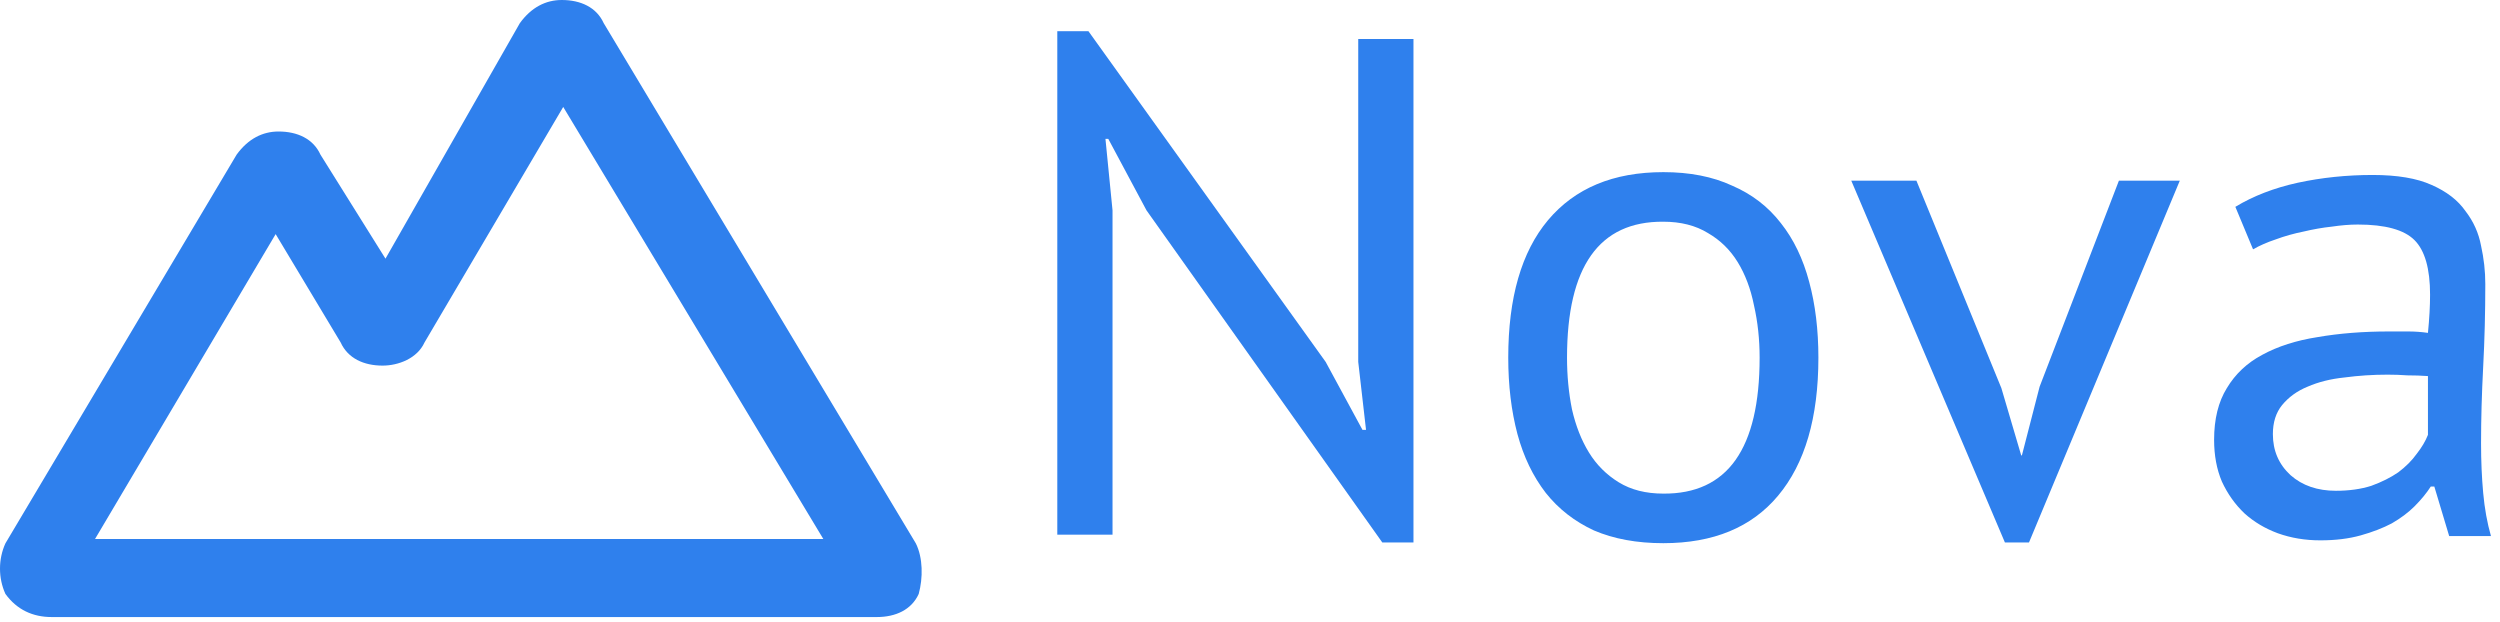
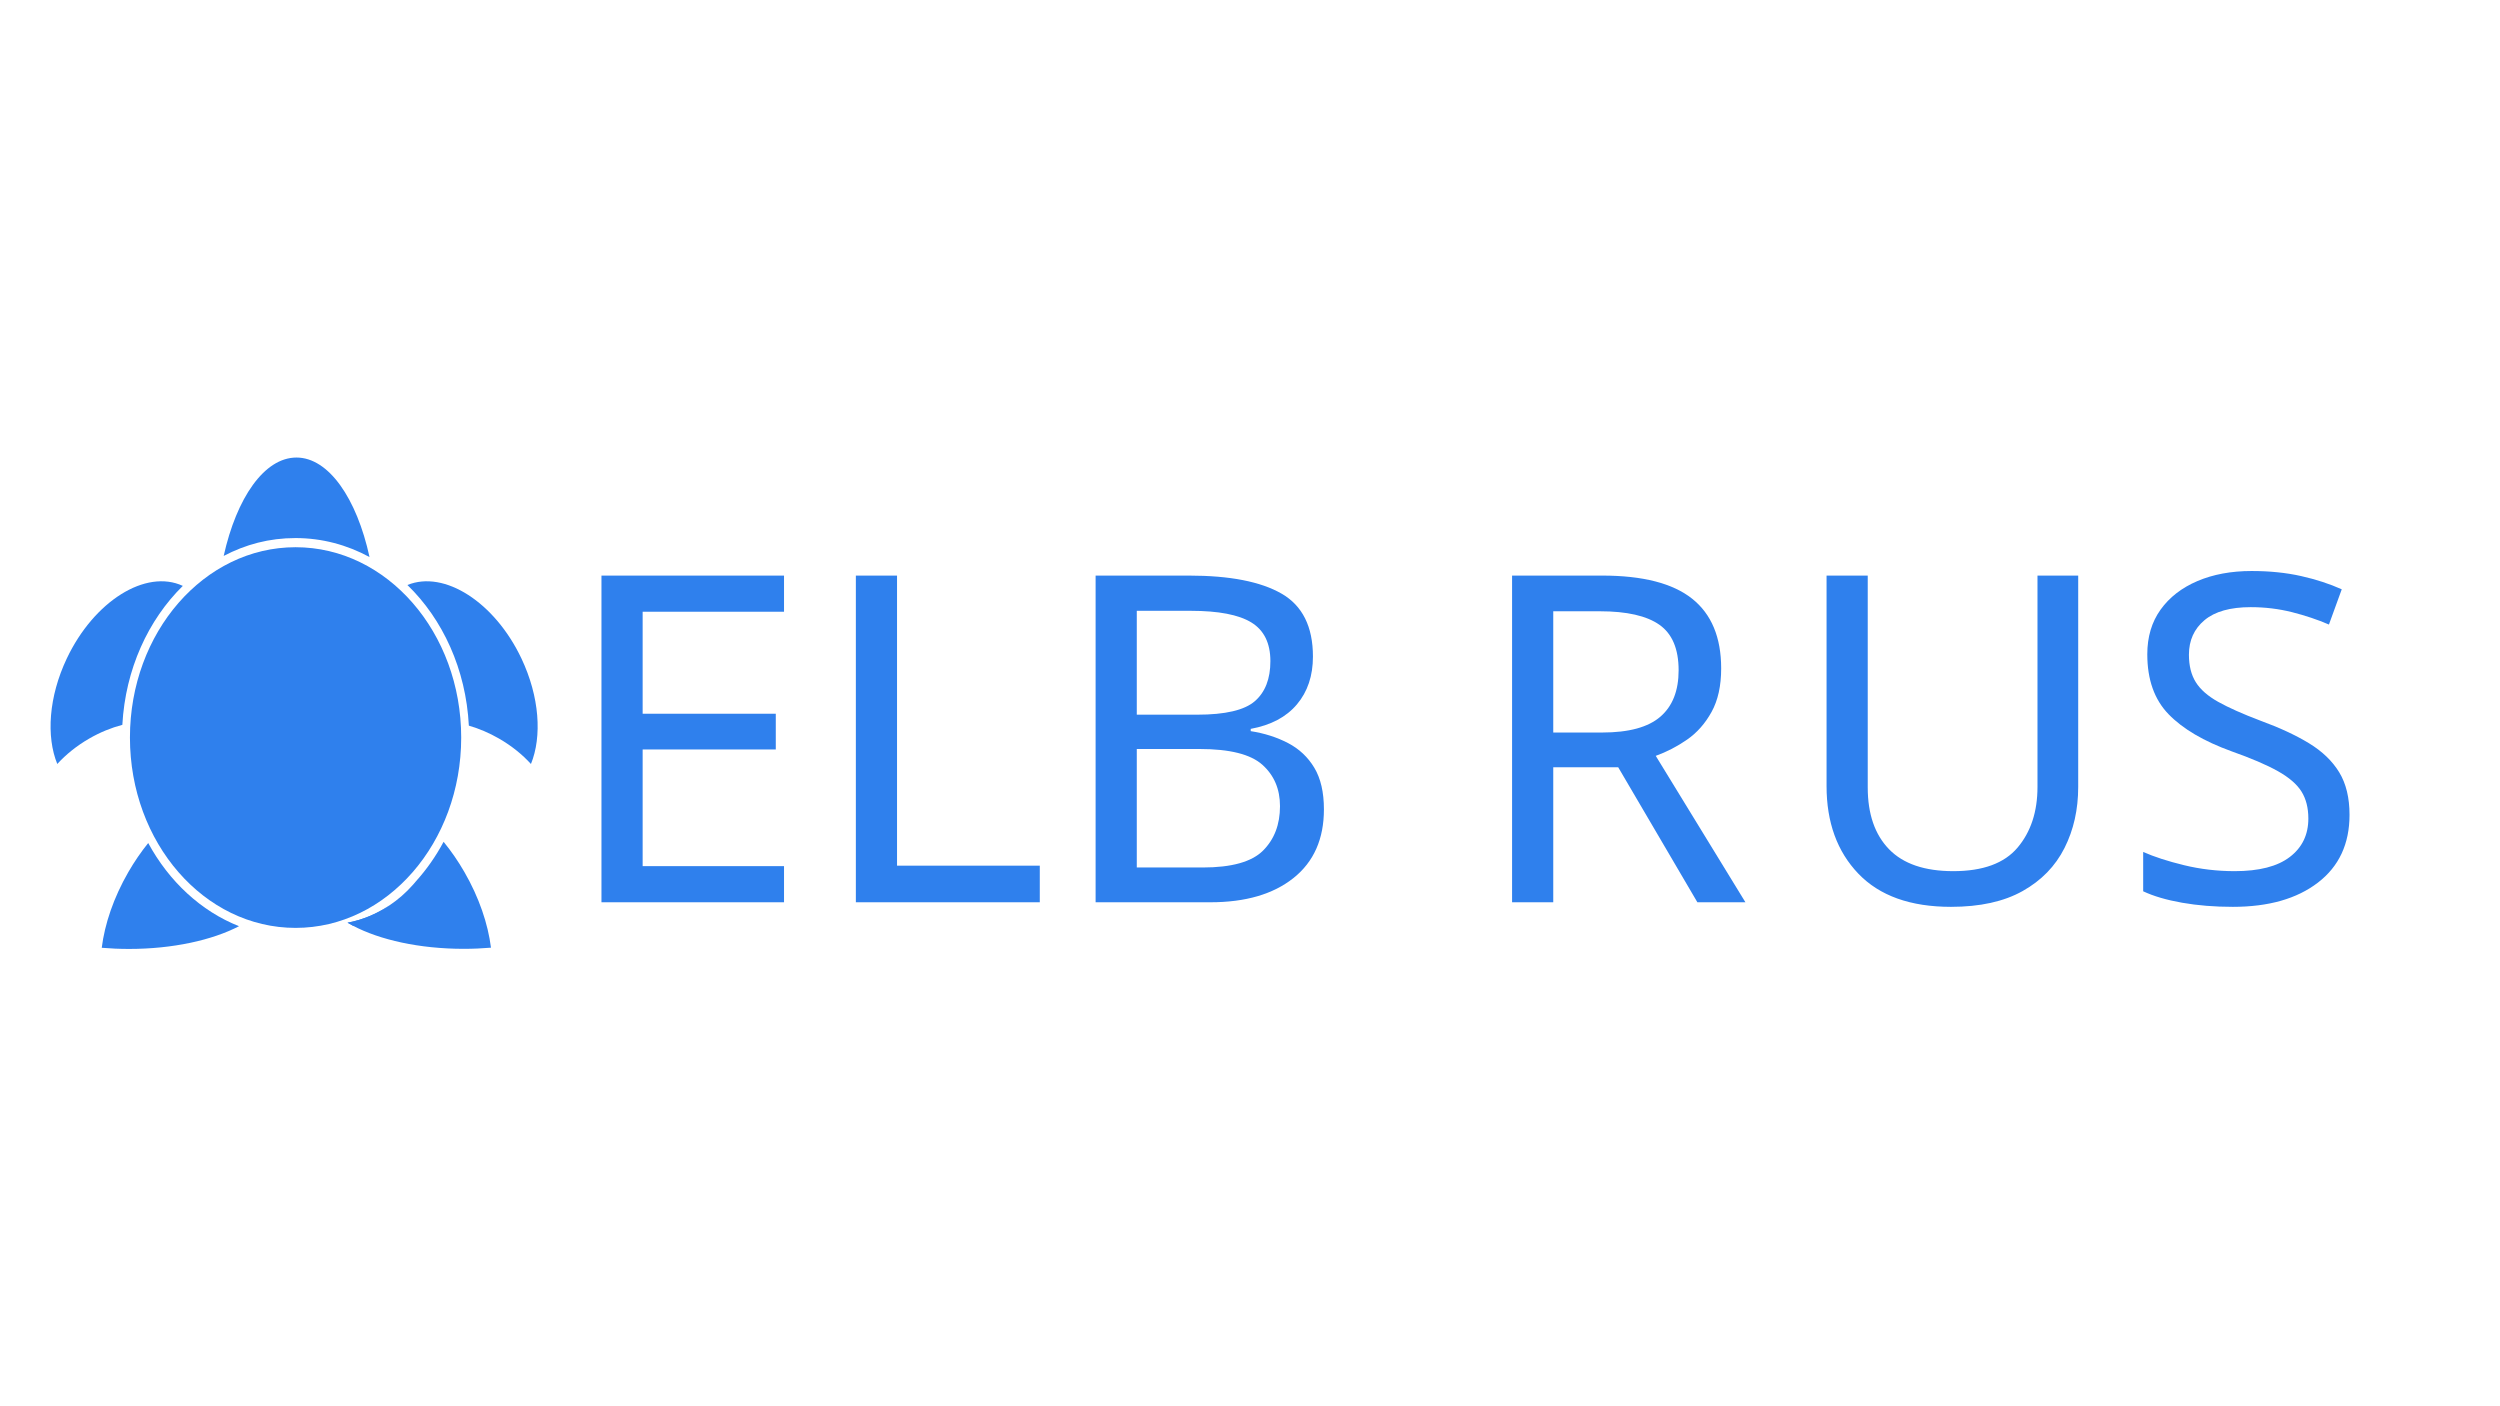
- <svg xmlns="http://www.w3.org/2000/svg" fill="none" height="43" viewBox="0 0 173 43" width="173">
-   <g fill="#2f80ed">
-     <path d="m63.375 37.6-21.6-36c-.5-1.1-1.6-1.6-2.9-1.6-1.1 0-2.1.5-2.9 1.6l-9.3 16.3-4.5-7.2c-.5-1.1-1.6-1.6-2.9-1.6-1.1 0-2.1.5-2.9 1.6l-16 26.9c-.5 1.1-.5 2.4 0 3.5.8 1.1 1.9 1.6 3.2 1.6h57.1c1.3 0 2.4-.5 2.9-1.6.3-1.1.3-2.5-.2-3.5zm-56.8-.3 12.5-21.1 4.5 7.5c.5 1.1 1.6 1.6 2.9 1.6 1.1 0 2.4-.5 2.9-1.6l9.6-16.3 18 29.9z" />
-     <path d="m79.339 14.558-2.646-4.949h-.196l.49 4.949v22.442h-3.822v-34.839h2.156l16.415 22.883 2.548 4.704h.245l-.539-4.704v-22.344h3.822v34.839h-2.156z" />
-     <path d="m104.371 24.75c0-4.149.914-7.317 2.744-9.506 1.862-2.221 4.524-3.332 7.987-3.332 1.829 0 3.413.31 4.753.931 1.372.588 2.499 1.454 3.381 2.597.882 1.111 1.535 2.466 1.96 4.067.424 1.568.637 3.316.637 5.243 0 4.149-.931 7.334-2.793 9.555-1.83 2.189-4.476 3.283-7.938 3.283-1.83 0-3.43-.294-4.802-.882-1.34-.621-2.45-1.486-3.332-2.597-.882-1.143-1.536-2.499-1.96-4.067-.425-1.601-.637-3.365-.637-5.292zm4.067 0c0 1.241.114 2.434.343 3.577.261 1.143.653 2.14 1.176 2.989.522.849 1.208 1.535 2.058 2.058.849.523 1.878.784 3.087.784 4.442.033 6.664-3.103 6.664-9.408 0-1.274-.131-2.483-.392-3.626-.229-1.143-.605-2.14-1.127-2.989-.523-.849-1.209-1.519-2.058-2.009-.85-.523-1.879-.784-3.087-.784-4.443-.033-6.664 3.103-6.664 9.408z" />
-     <path d="m138.495 26.857 1.372 4.655h.049l1.225-4.753 5.488-14.259h4.214l-10.437 25.039h-1.666l-10.633-25.039h4.508z" />
-     <path d="m154.686 14.313c1.241-.751 2.678-1.307 4.312-1.666 1.666-.359 3.397-.539 5.194-.539 1.698 0 3.054.229 4.067.686 1.045.457 1.829 1.062 2.352 1.813.555.719.914 1.519 1.078 2.401.196.882.294 1.764.294 2.646 0 1.96-.049 3.871-.147 5.733s-.147 3.626-.147 5.292c0 1.209.049 2.352.147 3.43s.277 2.074.539 2.989h-2.891l-1.029-3.43h-.245c-.294.457-.67.915-1.127 1.372-.425.425-.948.817-1.568 1.176-.621.327-1.34.604-2.156.833-.817.229-1.748.343-2.793.343-1.046 0-2.026-.163-2.94-.49-.882-.327-1.65-.784-2.303-1.372-.654-.621-1.176-1.356-1.568-2.205-.36-.849-.539-1.813-.539-2.891 0-1.437.294-2.63.882-3.577.588-.98 1.404-1.748 2.45-2.303 1.078-.588 2.352-.996 3.822-1.225 1.502-.261 3.152-.392 4.949-.392h1.323c.457 0 .914.033 1.372.098.098-.98.147-1.862.147-2.646 0-1.797-.36-3.054-1.078-3.773-.719-.719-2.026-1.078-3.92-1.078-.556 0-1.16.049-1.813.147-.621.065-1.274.18-1.96.343-.654.131-1.291.31-1.911.539-.588.196-1.111.425-1.568.686zm6.958 19.649c.914 0 1.731-.114 2.45-.343.718-.261 1.339-.572 1.862-.931.522-.392.947-.817 1.274-1.274.359-.457.62-.898.784-1.323v-4.067c-.458-.033-.931-.049-1.421-.049-.458-.033-.915-.049-1.372-.049-1.013 0-2.009.065-2.989.196-.948.098-1.797.31-2.548.637-.719.294-1.307.719-1.764 1.274-.425.523-.637 1.192-.637 2.009 0 1.143.408 2.091 1.225 2.842.816.719 1.862 1.078 3.136 1.078z" />
-   </g>
+ <svg xmlns="http://www.w3.org/2000/svg" id="a" viewBox="0 0 1366 768">
+   <defs>
+     <style>.b,.c{fill:#2f80ed;}.d{letter-spacing:-.02em;}.c{font-family:ArialRoundedMTBold, Arial Rounded MT Bold;font-size:250px;}</style>
+   </defs>
+   <path class="b" d="M99.89,320.13c-18.91,18.58-31.39,45.56-33.04,75.92-6.05,1.59-12.19,4.09-18.13,7.52-6.8,3.92-12.67,8.67-17.42,13.87-6.12-15.01-4.71-36.72,5.19-57.63,14.86-31.36,43.2-49.08,63.4-39.68Z" />
+   <path class="b" d="M290.11,417.44c-4.75-5.2-10.62-9.95-17.42-13.87-5.42-3.13-10.99-5.48-16.51-7.08-1.58-30.8-14.29-58.17-33.57-76.84,20.12-8.28,47.72,9.36,62.31,40.16,9.9,20.91,11.31,42.62,5.19,57.63Z" />
+   <path class="b" d="M130.6,506.08c-14.66,7.62-36.15,12.42-60.1,12.42-5.1,0-10.08-.22-14.91-.63,1.63-13,6.48-27.41,14.54-41.37,3.31-5.74,6.97-11.06,10.85-15.87,11.41,21.02,28.89,37.25,49.62,45.45Z" />
+   <path class="b" d="M268.27,517.81c-4.83,.41-9.81,.63-14.91,.63-24.12,0-45.75-4.87-60.41-12.58-1.06-.55-2.07-1.12-3.05-1.7,7.87-1.46,15.7-4.63,22.87-9.45,4.65-3.1,9.02-6.9,12.96-11.36,.53-.6,1.05-1.21,1.56-1.83,5.79-6.41,10.87-13.65,15.09-21.56,4.07,4.97,7.9,10.49,11.35,16.48,8.06,13.96,12.91,28.37,14.54,41.37Z" />
+   <path class="b" d="M201.91,304.37c-12.26-6.65-25.96-10.37-40.41-10.37s-27.31,3.49-39.28,9.76c7.06-31.79,22.22-53.76,39.78-53.76s32.92,22.27,39.91,54.37Z" />
+   <text class="c" transform="translate(304.39 493)">
+     <tspan x="0" y="0">ELB</tspan>
+     <tspan class="d" x="497.56" y="0">R</tspan>
+     <tspan x="671.14" y="0">US</tspan>
+   </text>
+   <path class="b" d="M212.77,494.71c-6.15,4.56-12.8,8.32-19.82,11.15-1.06-.55-2.07-1.12-3.05-1.7,7.87-1.46,15.7-4.63,22.87-9.45Z" />
+   <ellipse class="b" cx="161.5" cy="403" rx="90.5" ry="104" />
</svg>
